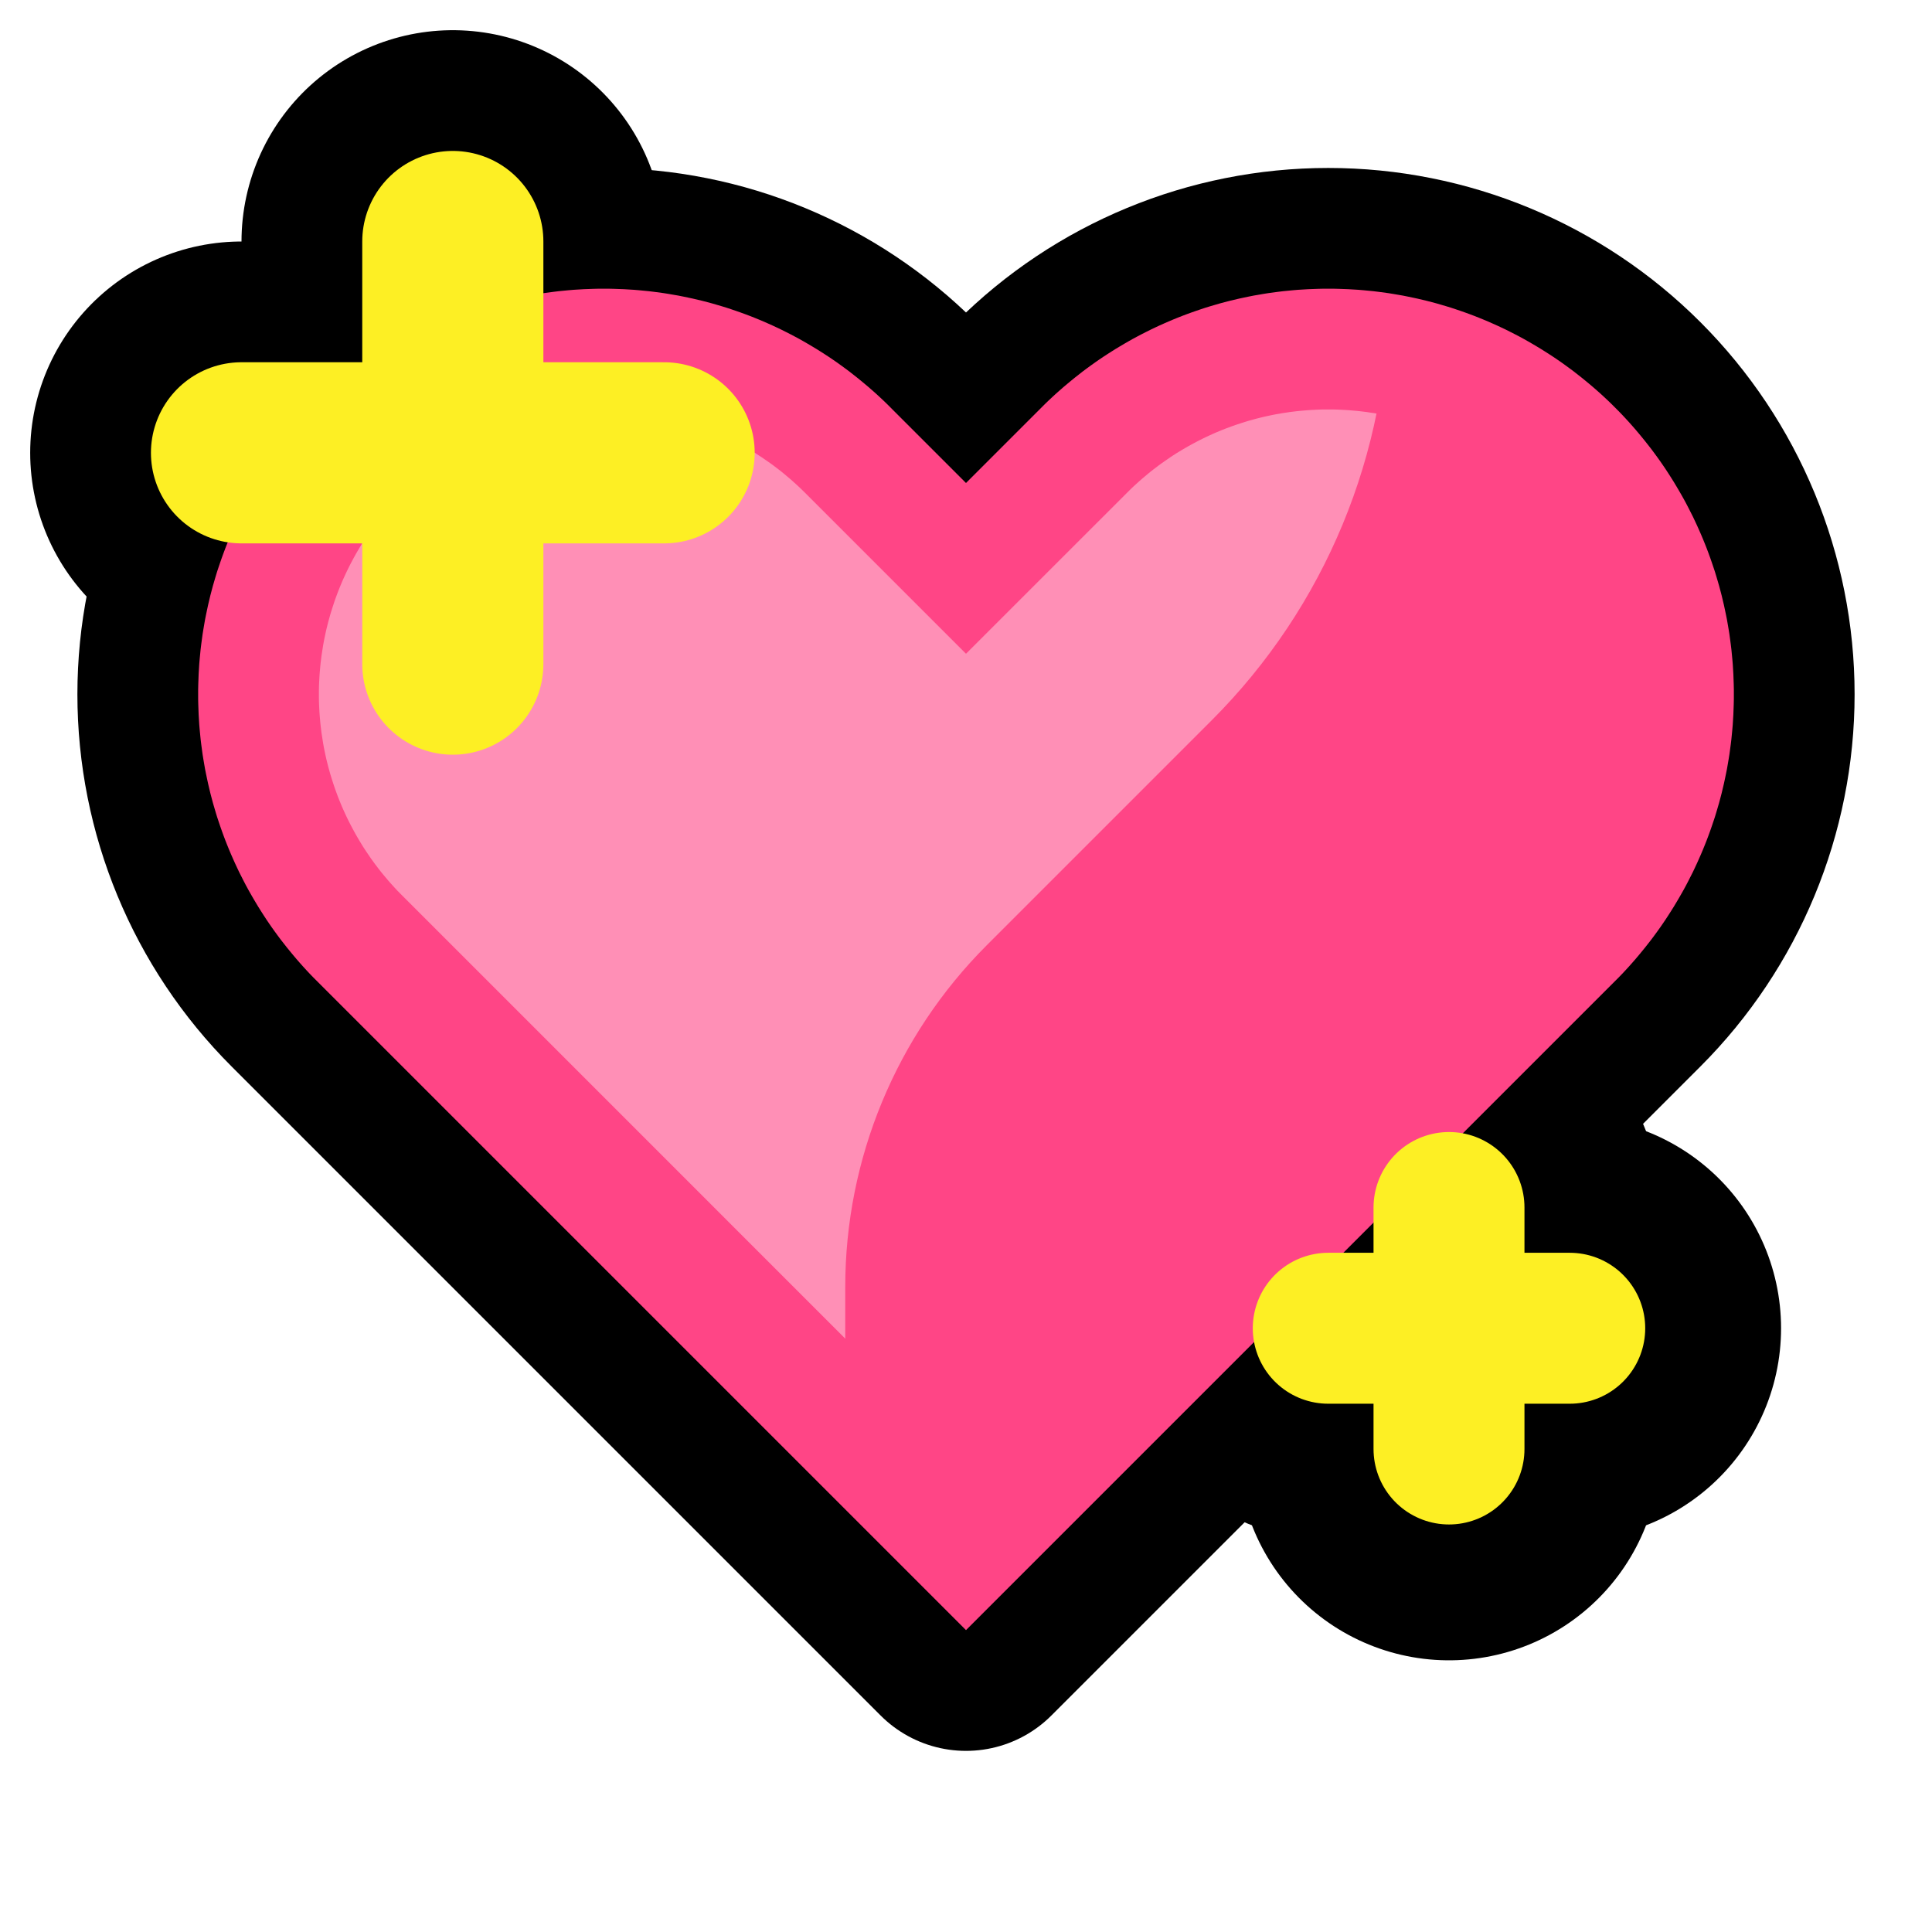
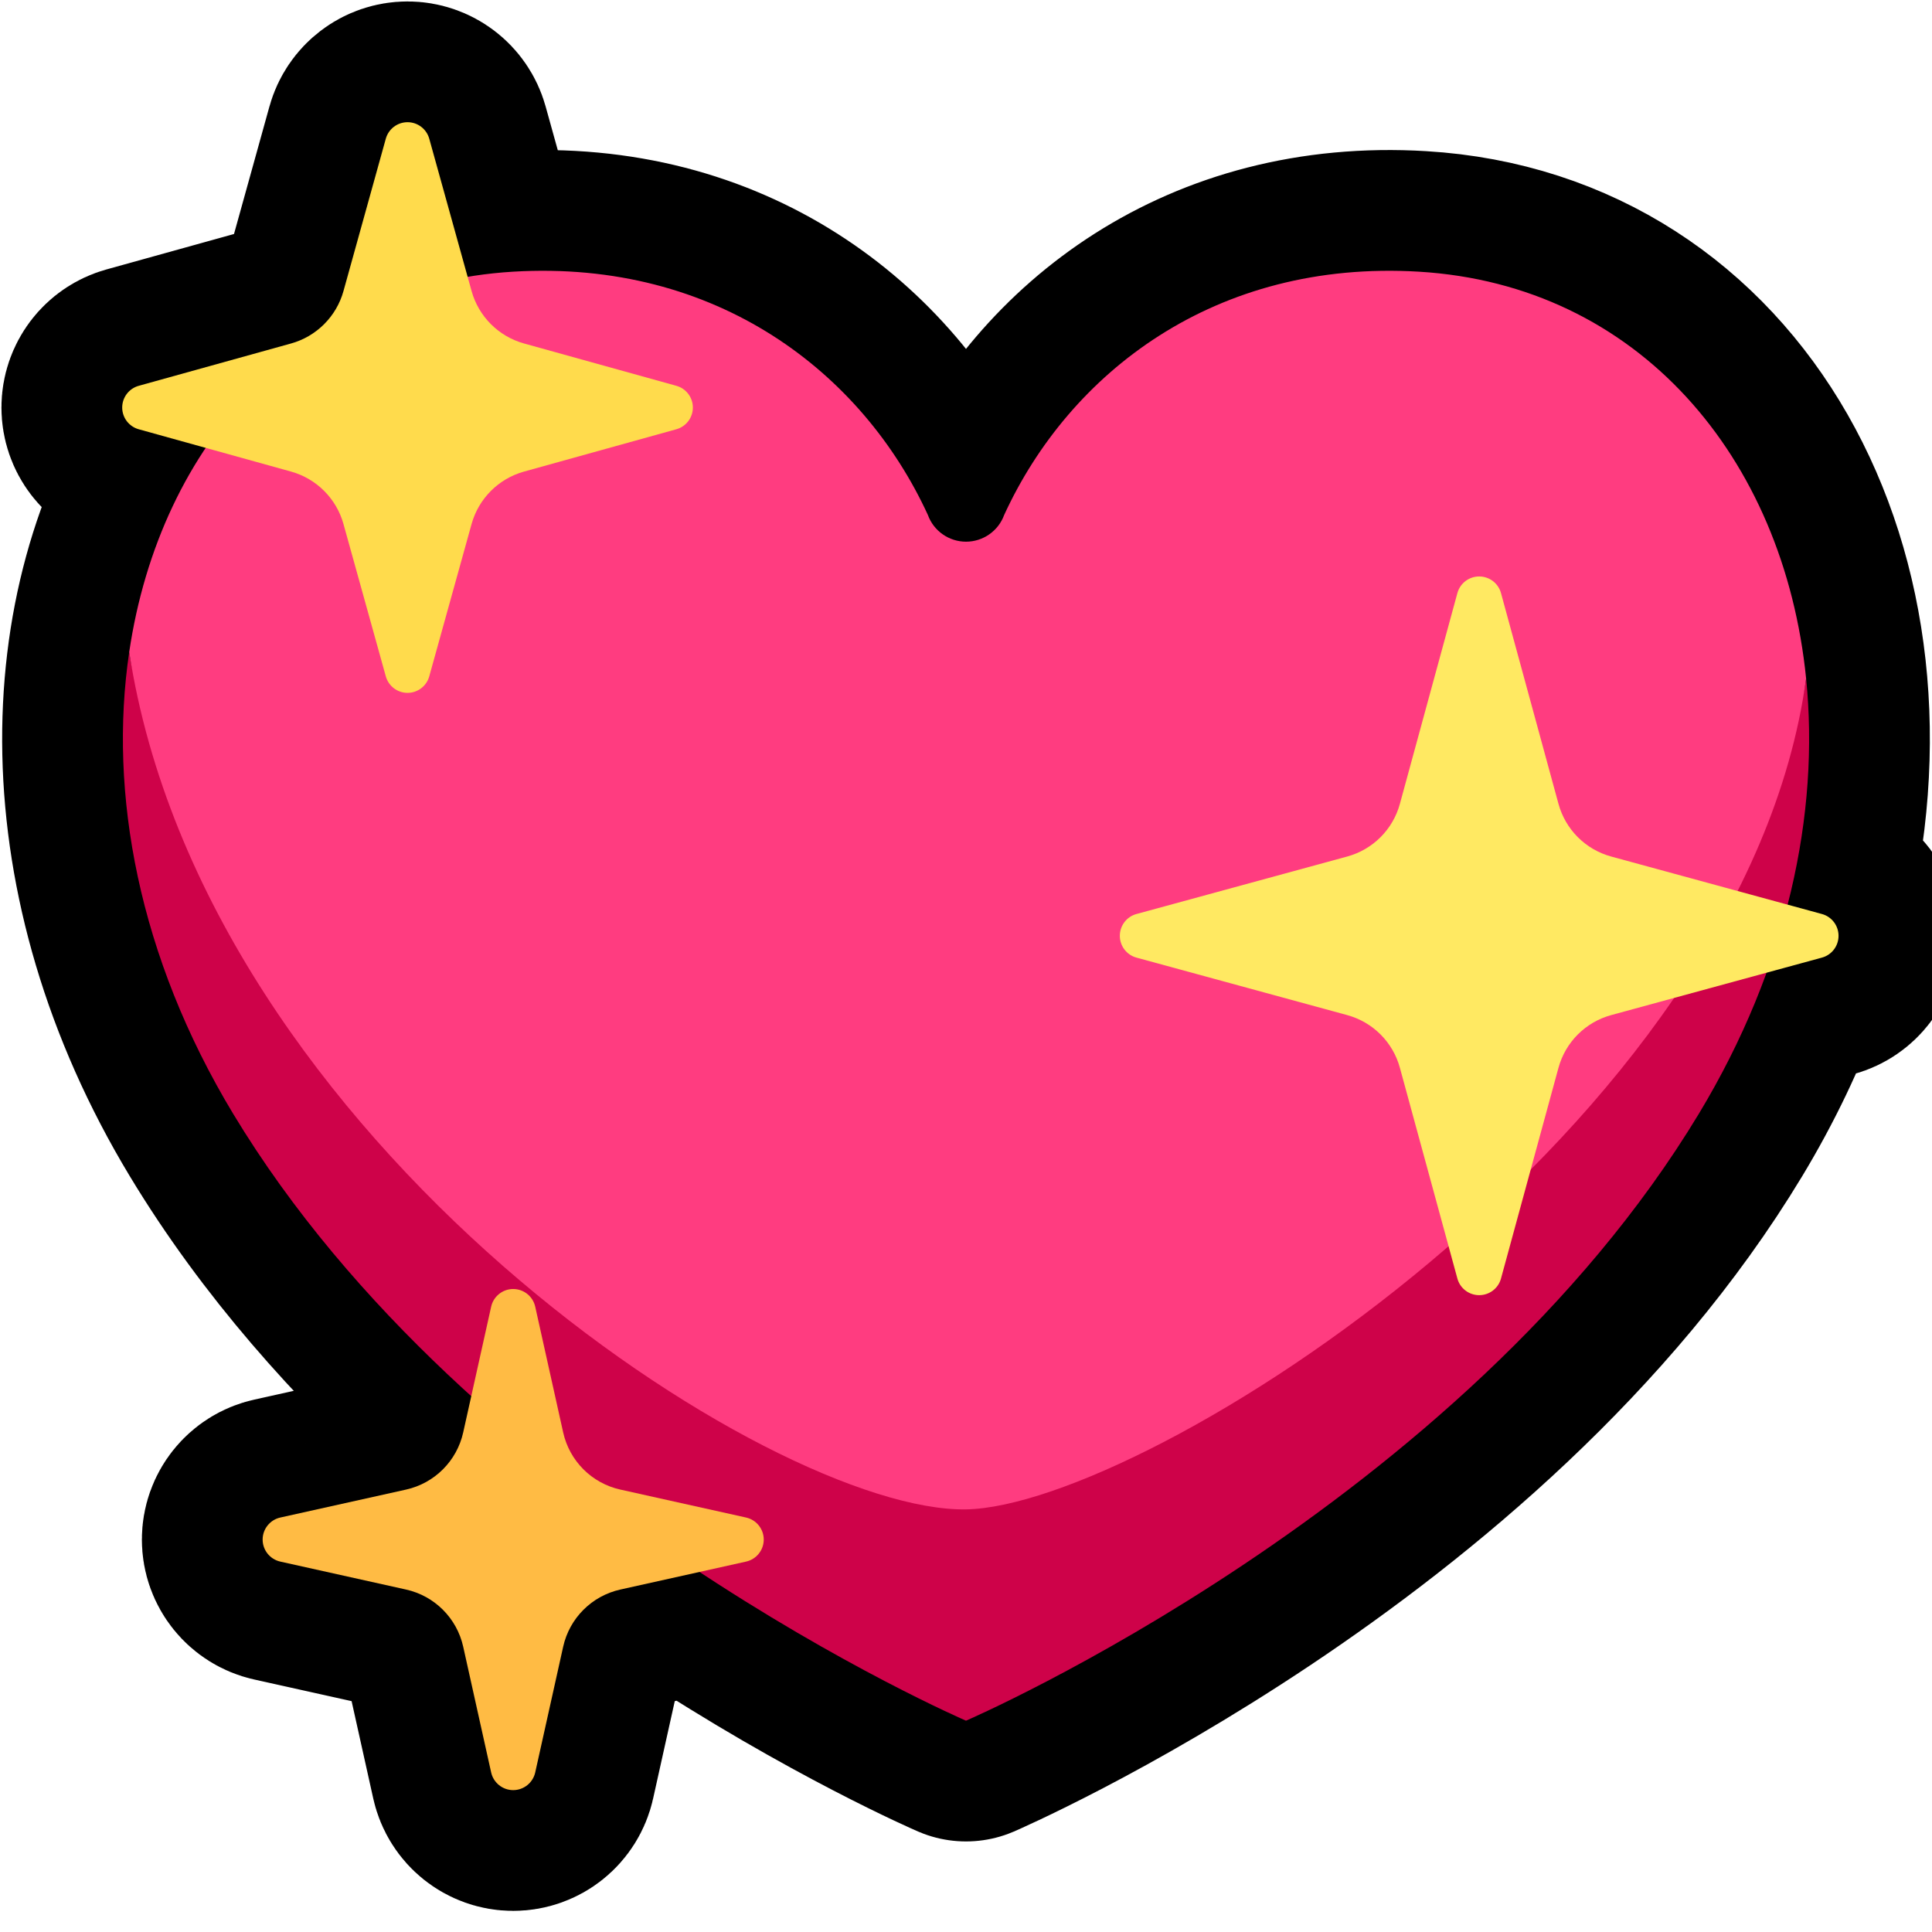
<svg xmlns="http://www.w3.org/2000/svg" width="100%" height="100%" viewBox="0 0 32 32" version="1.1" xml:space="preserve" style="fill-rule:evenodd;clip-rule:evenodd;stroke-linecap:round;stroke-linejoin:round;stroke-miterlimit:1.5;">
  <rect id="sparkling_heart" x="0" y="0" width="32" height="32" style="fill:none;" />
-   <g id="outline">
-     <path d="M16,27c0,0 -6.194,-6.194 -10.751,-10.751c-1.26,-1.26 -1.967,-2.968 -1.967,-4.749c0,-1.781 0.707,-3.489 1.967,-4.749c0.001,-0.001 0.001,-0.001 0.002,-0.002c1.26,-1.26 2.968,-1.967 4.749,-1.967c1.781,0 3.489,0.707 4.749,1.967c0.732,0.732 1.251,1.251 1.251,1.251c0,0 0.519,-0.519 1.251,-1.251c1.26,-1.26 2.968,-1.967 4.749,-1.967c1.781,0 3.489,0.707 4.749,1.967c0.001,0.001 0.001,0.001 0.002,0.002c1.26,1.26 1.967,2.968 1.967,4.749c0,1.781 -0.707,3.489 -1.967,4.749c-4.557,4.557 -10.751,10.751 -10.751,10.751Z" style="fill:none;stroke:#000;stroke-width:4px;" />
-     <g>
-       <path d="M7.5,4l0,7" style="fill:none;stroke:#000;stroke-width:7px;" />
-       <path d="M11,7.5l-7,0" style="fill:none;stroke:#000;stroke-width:7px;" />
-     </g>
-     <g>
-       <path d="M24,20l0,4" style="fill:none;stroke:#000;stroke-width:7px;" />
-       <path d="M26,22l-4,0" style="fill:none;stroke:#000;stroke-width:7px;" />
-     </g>
-   </g>
-   <g id="emoji">
-     <path d="M16,25.749c0,0 -5.497,-5.496 -9.541,-9.54c-1.117,-1.118 -1.745,-2.634 -1.745,-4.215c0,-1.58 0.628,-3.096 1.745,-4.214c0.001,-0.001 0.002,-0.001 0.002,-0.002c1.118,-1.117 2.634,-1.745 4.215,-1.745c1.58,0 3.096,0.628 4.214,1.745c0.65,0.65 1.11,1.11 1.11,1.11c0,0 0.46,-0.46 1.11,-1.11c1.118,-1.117 2.634,-1.745 4.214,-1.745c1.581,0 3.097,0.628 4.215,1.745c0,0.001 0.001,0.001 0.002,0.002c1.117,1.118 1.745,2.634 1.745,4.214c0,1.581 -0.628,3.097 -1.745,4.215c-4.044,4.044 -9.541,9.54 -9.541,9.54Z" style="fill:#ff4586;" />
-     <clipPath id="_clip1">
-       <path d="M16,25.749c0,0 -5.497,-5.496 -9.541,-9.54c-1.117,-1.118 -1.745,-2.634 -1.745,-4.215c0,-1.58 0.628,-3.096 1.745,-4.214c0.001,-0.001 0.002,-0.001 0.002,-0.002c1.118,-1.117 2.634,-1.745 4.215,-1.745c1.58,0 3.096,0.628 4.214,1.745c0.65,0.65 1.11,1.11 1.11,1.11c0,0 0.46,-0.46 1.11,-1.11c1.118,-1.117 2.634,-1.745 4.214,-1.745c1.581,0 3.097,0.628 4.215,1.745c0,0.001 0.001,0.001 0.002,0.002c1.117,1.118 1.745,2.634 1.745,4.214c0,1.581 -0.628,3.097 -1.745,4.215c-4.044,4.044 -9.541,9.54 -9.541,9.54Z" />
-     </clipPath>
-     <g clip-path="url(#_clip1)">
-       <path d="M23,1c0,0 0,1.906 0,3.858c0,2.652 -1.054,5.196 -2.929,7.071c-1.208,1.208 -2.589,2.589 -3.728,3.728c-1.5,1.5 -2.343,3.535 -2.343,5.657c0,2.566 0,5.686 0,5.686l-12,0l0,-26l21,0Z" style="fill:#ff8fb6;" />
-     </g>
-     <path d="M10.083,4.782l0.084,0.002l0.083,0.003l0.083,0.003l0.083,0.005l0.083,0.005l0.082,0.007l0.083,0.008l0.082,0.008l0.082,0.01l0.082,0.011l0.082,0.011l0.081,0.013l0.081,0.014l0.082,0.014l0.08,0.016l0.081,0.017l0.08,0.017l0.08,0.019l0.08,0.019l0.08,0.021l0.079,0.021l0.079,0.023l0.078,0.023l0.079,0.024l0.078,0.026l0.077,0.026l0.077,0.027l0.077,0.028l0.077,0.029l0.076,0.03l0.076,0.031l0.076,0.032l0.075,0.033l0.074,0.033l0.075,0.035l0.073,0.035l0.074,0.037l0.073,0.037l0.072,0.038l0.073,0.039l0.071,0.04l0.071,0.041l0.071,0.042l0.07,0.042l0.07,0.044l0.069,0.044l0.069,0.045l0.068,0.046l0.068,0.047l0.067,0.048l0.067,0.049l0.066,0.049l0.065,0.051l0.065,0.051l0.064,0.052l0.064,0.053l0.063,0.053l0.063,0.055l0.062,0.055l0.061,0.056l0.061,0.057l0.06,0.058l0.059,0.059l1.251,1.251l1.251,-1.251l0.059,-0.059l0.06,-0.058l0.061,-0.057l0.061,-0.056l0.062,-0.055l0.063,-0.055l0.063,-0.053l0.064,-0.053l0.064,-0.052l0.065,-0.051l0.065,-0.051l0.066,-0.049l0.067,-0.049l0.067,-0.048l0.068,-0.047l0.068,-0.046l0.069,-0.045l0.069,-0.044l0.07,-0.044l0.07,-0.042l0.071,-0.042l0.071,-0.041l0.071,-0.04l0.073,-0.039l0.072,-0.038l0.073,-0.037l0.074,-0.037l0.073,-0.035l0.075,-0.035l0.074,-0.033l0.075,-0.033l0.076,-0.032l0.076,-0.031l0.076,-0.03l0.077,-0.029l0.077,-0.028l0.077,-0.027l0.077,-0.026l0.078,-0.026l0.079,-0.024l0.078,-0.023l0.079,-0.023l0.079,-0.021l0.08,-0.021l0.08,-0.019l0.08,-0.019l0.08,-0.017l0.081,-0.017l0.08,-0.016l0.082,-0.014l0.081,-0.014l0.081,-0.013l0.082,-0.011l0.082,-0.011l0.082,-0.01l0.082,-0.008l0.083,-0.008l0.082,-0.007l0.083,-0.005l0.083,-0.005l0.083,-0.003l0.083,-0.003l0.084,-0.002l0.083,0l0.083,0l0.084,0.002l0.083,0.003l0.083,0.003l0.083,0.005l0.083,0.005l0.082,0.007l0.083,0.008l0.082,0.008l0.082,0.01l0.082,0.011l0.082,0.011l0.081,0.013l0.082,0.014l0.081,0.014l0.08,0.016l0.081,0.017l0.08,0.017l0.08,0.019l0.08,0.019l0.08,0.021l0.079,0.021l0.079,0.023l0.078,0.023l0.079,0.024l0.078,0.026l0.077,0.026l0.077,0.027l0.077,0.028l0.077,0.029l0.076,0.03l0.076,0.031l0.076,0.032l0.075,0.033l0.074,0.033l0.075,0.035l0.074,0.035l0.073,0.037l0.073,0.037l0.073,0.038l0.072,0.039l0.071,0.04l0.071,0.041l0.071,0.042l0.07,0.042l0.07,0.044l0.069,0.044l0.069,0.045l0.068,0.046l0.068,0.047l0.067,0.048l0.067,0.049l0.066,0.049l0.065,0.051l0.065,0.051l0.064,0.052l0.064,0.053l0.063,0.053l0.063,0.055l0.062,0.055l0.061,0.056l0.061,0.057l0.06,0.058l0.061,0.061l0.059,0.059l0.058,0.06l0.057,0.061l0.056,0.061l0.055,0.062l0.055,0.063l0.053,0.063l0.053,0.064l0.052,0.064l0.051,0.065l0.051,0.065l0.049,0.066l0.049,0.067l0.048,0.067l0.047,0.068l0.046,0.068l0.045,0.069l0.044,0.069l0.044,0.07l0.042,0.07l0.042,0.071l0.041,0.071l0.04,0.071l0.039,0.072l0.038,0.073l0.037,0.073l0.037,0.073l0.035,0.074l0.035,0.075l0.033,0.074l0.033,0.075l0.032,0.076l0.031,0.076l0.03,0.076l0.029,0.077l0.028,0.077l0.027,0.077l0.026,0.077l0.026,0.078l0.024,0.079l0.023,0.078l0.023,0.079l0.021,0.079l0.021,0.08l0.019,0.08l0.019,0.08l0.017,0.08l0.017,0.081l0.016,0.08l0.014,0.081l0.014,0.082l0.013,0.081l0.011,0.082l0.011,0.082l0.01,0.082l0.008,0.082l0.008,0.083l0.007,0.082l0.005,0.083l0.005,0.083l0.003,0.083l0.003,0.083l0.002,0.084l0,0.083l0,0.083l-0.002,0.084l-0.003,0.083l-0.003,0.083l-0.005,0.083l-0.005,0.083l-0.007,0.082l-0.008,0.083l-0.008,0.082l-0.01,0.082l-0.011,0.082l-0.011,0.082l-0.013,0.081l-0.014,0.082l-0.014,0.081l-0.016,0.08l-0.017,0.081l-0.017,0.08l-0.019,0.08l-0.019,0.08l-0.021,0.08l-0.021,0.079l-0.023,0.079l-0.023,0.078l-0.024,0.079l-0.026,0.078l-0.026,0.077l-0.027,0.077l-0.028,0.077l-0.029,0.077l-0.03,0.076l-0.031,0.076l-0.032,0.076l-0.033,0.075l-0.033,0.074l-0.035,0.075l-0.035,0.074l-0.037,0.073l-0.037,0.073l-0.038,0.073l-0.039,0.072l-0.04,0.071l-0.041,0.071l-0.042,0.071l-0.042,0.07l-0.044,0.07l-0.044,0.069l-0.045,0.069l-0.046,0.068l-0.047,0.068l-0.048,0.067l-0.049,0.067l-0.049,0.066l-0.051,0.065l-0.051,0.065l-0.052,0.064l-0.053,0.064l-0.053,0.063l-0.055,0.063l-0.055,0.062l-0.056,0.061l-0.057,0.061l-0.058,0.06l-0.059,0.059l-10.751,10.751l-10.751,-10.751l-0.059,-0.059l-0.058,-0.06l-0.057,-0.061l-0.056,-0.061l-0.055,-0.062l-0.055,-0.063l-0.053,-0.063l-0.053,-0.064l-0.052,-0.064l-0.051,-0.065l-0.051,-0.065l-0.049,-0.066l-0.049,-0.067l-0.048,-0.067l-0.047,-0.068l-0.046,-0.068l-0.045,-0.069l-0.044,-0.069l-0.044,-0.07l-0.042,-0.07l-0.042,-0.071l-0.041,-0.071l-0.04,-0.071l-0.039,-0.072l-0.038,-0.073l-0.037,-0.073l-0.037,-0.073l-0.035,-0.074l-0.035,-0.075l-0.033,-0.074l-0.033,-0.075l-0.032,-0.076l-0.031,-0.076l-0.03,-0.076l-0.029,-0.077l-0.028,-0.077l-0.027,-0.077l-0.026,-0.077l-0.026,-0.078l-0.024,-0.079l-0.023,-0.078l-0.023,-0.079l-0.021,-0.079l-0.021,-0.08l-0.019,-0.08l-0.019,-0.08l-0.017,-0.08l-0.017,-0.081l-0.016,-0.08l-0.014,-0.081l-0.014,-0.082l-0.013,-0.081l-0.011,-0.082l-0.011,-0.082l-0.01,-0.082l-0.008,-0.082l-0.008,-0.083l-0.007,-0.082l-0.005,-0.083l-0.005,-0.083l-0.003,-0.083l-0.003,-0.083l-0.002,-0.084l0,-0.083l0,-0.083l0.002,-0.084l0.003,-0.083l0.003,-0.083l0.005,-0.083l0.005,-0.083l0.007,-0.082l0.008,-0.083l0.008,-0.082l0.01,-0.082l0.011,-0.082l0.011,-0.082l0.013,-0.081l0.014,-0.082l0.014,-0.081l0.016,-0.08l0.017,-0.081l0.017,-0.08l0.019,-0.08l0.019,-0.08l0.021,-0.08l0.021,-0.079l0.023,-0.079l0.023,-0.078l0.024,-0.079l0.026,-0.078l0.026,-0.077l0.027,-0.077l0.028,-0.077l0.029,-0.077l0.03,-0.076l0.031,-0.076l0.032,-0.076l0.033,-0.075l0.033,-0.074l0.035,-0.075l0.035,-0.074l0.037,-0.073l0.037,-0.073l0.038,-0.073l0.039,-0.072l0.04,-0.071l0.041,-0.071l0.042,-0.071l0.042,-0.07l0.044,-0.07l0.044,-0.069l0.045,-0.069l0.046,-0.068l0.047,-0.068l0.048,-0.067l0.049,-0.067l0.049,-0.066l0.051,-0.065l0.051,-0.065l0.052,-0.064l0.053,-0.064l0.053,-0.063l0.055,-0.063l0.055,-0.062l0.056,-0.061l0.057,-0.061l0.058,-0.06l0.059,-0.059l0.002,-0.002l0.059,-0.059l0.06,-0.058l0.061,-0.057l0.061,-0.056l0.062,-0.055l0.063,-0.055l0.063,-0.053l0.064,-0.053l0.064,-0.052l0.065,-0.051l0.065,-0.051l0.066,-0.049l0.067,-0.049l0.067,-0.048l0.068,-0.047l0.068,-0.046l0.069,-0.045l0.069,-0.044l0.07,-0.044l0.07,-0.042l0.071,-0.042l0.071,-0.041l0.071,-0.04l0.072,-0.039l0.073,-0.038l0.073,-0.037l0.073,-0.037l0.074,-0.035l0.075,-0.035l0.074,-0.033l0.075,-0.033l0.076,-0.032l0.076,-0.031l0.076,-0.03l0.077,-0.029l0.077,-0.028l0.077,-0.027l0.077,-0.026l0.078,-0.026l0.079,-0.024l0.078,-0.023l0.079,-0.023l0.079,-0.021l0.08,-0.021l0.08,-0.019l0.08,-0.019l0.08,-0.017l0.081,-0.017l0.08,-0.016l0.081,-0.014l0.082,-0.014l0.081,-0.013l0.082,-0.011l0.082,-0.011l0.082,-0.01l0.082,-0.008l0.083,-0.008l0.082,-0.007l0.083,-0.005l0.083,-0.005l0.083,-0.003l0.083,-0.003l0.084,-0.002l0.083,0l0.083,0Zm11.858,2l-0.058,0.001l-0.059,0.002l-0.058,0.003l-0.058,0.003l-0.058,0.004l-0.058,0.005l-0.058,0.005l-0.058,0.006l-0.057,0.007l-0.058,0.007l-0.057,0.009l-0.058,0.008l-0.057,0.01l-0.057,0.01l-0.056,0.011l-0.057,0.012l-0.056,0.012l-0.056,0.013l-0.056,0.014l-0.056,0.014l-0.056,0.016l-0.055,0.015l-0.056,0.017l-0.054,0.017l-0.055,0.018l-0.055,0.018l-0.054,0.019l-0.054,0.02l-0.054,0.02l-0.053,0.021l-0.054,0.022l-0.053,0.022l-0.052,0.023l-0.053,0.024l-0.052,0.024l-0.052,0.025l-0.052,0.026l-0.051,0.026l-0.051,0.027l-0.05,0.027l-0.051,0.028l-0.05,0.029l-0.049,0.029l-0.05,0.03l-0.049,0.03l-0.048,0.031l-0.048,0.032l-0.048,0.033l-0.048,0.033l-0.047,0.033l-0.047,0.034l-0.046,0.035l-0.046,0.035l-0.046,0.036l-0.045,0.037l-0.044,0.037l-0.045,0.038l-0.044,0.038l-0.043,0.039l-0.043,0.039l-0.043,0.04l-0.042,0.041l-0.046,0.046l-2.661,2.66l-2.661,-2.661l-0.046,-0.045l-0.042,-0.041l-0.043,-0.04l-0.043,-0.039l-0.043,-0.039l-0.044,-0.038l-0.045,-0.038l-0.044,-0.037l-0.045,-0.037l-0.046,-0.036l-0.046,-0.035l-0.046,-0.035l-0.047,-0.034l-0.047,-0.033l-0.048,-0.033l-0.048,-0.033l-0.048,-0.031l-0.048,-0.032l-0.049,-0.03l-0.05,-0.03l-0.049,-0.029l-0.05,-0.029l-0.051,-0.028l-0.05,-0.028l-0.051,-0.026l-0.051,-0.026l-0.052,-0.026l-0.052,-0.025l-0.052,-0.024l-0.053,-0.024l-0.052,-0.023l-0.053,-0.022l-0.054,-0.022l-0.053,-0.021l-0.054,-0.02l-0.054,-0.02l-0.054,-0.019l-0.055,-0.018l-0.055,-0.018l-0.054,-0.017l-0.056,-0.017l-0.055,-0.015l-0.056,-0.016l-0.056,-0.014l-0.055,-0.014l-0.057,-0.013l-0.056,-0.012l-0.057,-0.012l-0.056,-0.011l-0.057,-0.01l-0.057,-0.01l-0.058,-0.008l-0.057,-0.009l-0.058,-0.007l-0.057,-0.007l-0.058,-0.006l-0.058,-0.005l-0.058,-0.005l-0.058,-0.004l-0.058,-0.003l-0.058,-0.003l-0.059,-0.002l-0.058,-0.001l-0.059,0l-0.059,0l-0.058,0.001l-0.059,0.002l-0.058,0.003l-0.058,0.003l-0.058,0.004l-0.058,0.005l-0.058,0.005l-0.058,0.006l-0.058,0.007l-0.057,0.007l-0.057,0.009l-0.058,0.008l-0.057,0.01l-0.057,0.01l-0.056,0.011l-0.057,0.012l-0.056,0.012l-0.056,0.013l-0.057,0.014l-0.055,0.015l-0.056,0.015l-0.055,0.015l-0.055,0.017l-0.055,0.017l-0.055,0.018l-0.055,0.018l-0.054,0.019l-0.054,0.02l-0.054,0.02l-0.053,0.021l-0.054,0.022l-0.053,0.022l-0.052,0.023l-0.053,0.024l-0.052,0.024l-0.052,0.025l-0.052,0.026l-0.051,0.026l-0.051,0.026l-0.05,0.028l-0.051,0.028l-0.05,0.029l-0.049,0.029l-0.05,0.03l-0.049,0.03l-0.048,0.032l-0.048,0.031l-0.048,0.033l-0.048,0.032l-0.047,0.034l-0.047,0.034l-0.046,0.035l-0.046,0.035l-0.046,0.036l-0.045,0.037l-0.045,0.037l-0.044,0.038l-0.044,0.038l-0.043,0.039l-0.043,0.039l-0.043,0.04l-0.042,0.041l-0.043,0.042l-0.042,0.043l-0.041,0.042l-0.04,0.043l-0.039,0.043l-0.039,0.043l-0.038,0.044l-0.038,0.045l-0.037,0.044l-0.037,0.045l-0.036,0.046l-0.035,0.046l-0.035,0.046l-0.034,0.047l-0.034,0.047l-0.032,0.048l-0.033,0.048l-0.032,0.048l-0.031,0.048l-0.03,0.049l-0.03,0.05l-0.029,0.049l-0.029,0.05l-0.028,0.051l-0.027,0.05l-0.027,0.051l-0.026,0.051l-0.026,0.052l-0.025,0.052l-0.024,0.052l-0.024,0.053l-0.023,0.052l-0.022,0.053l-0.022,0.054l-0.021,0.053l-0.02,0.054l-0.02,0.054l-0.019,0.054l-0.018,0.055l-0.018,0.055l-0.017,0.054l-0.017,0.056l-0.015,0.055l-0.016,0.056l-0.014,0.056l-0.014,0.056l-0.013,0.056l-0.012,0.056l-0.012,0.057l-0.011,0.057l-0.01,0.056l-0.009,0.057l-0.009,0.058l-0.009,0.057l-0.007,0.058l-0.007,0.057l-0.006,0.058l-0.005,0.058l-0.005,0.058l-0.004,0.058l-0.003,0.058l-0.003,0.058l-0.002,0.059l-0.001,0.058l0,0.059l0,0.059l0.001,0.058l0.002,0.059l0.003,0.058l0.003,0.058l0.004,0.058l0.005,0.058l0.005,0.058l0.006,0.058l0.007,0.057l0.007,0.058l0.009,0.057l0.009,0.058l0.009,0.057l0.01,0.056l0.011,0.057l0.012,0.057l0.012,0.056l0.013,0.056l0.014,0.056l0.014,0.056l0.016,0.056l0.015,0.055l0.017,0.056l0.017,0.054l0.018,0.055l0.018,0.055l0.019,0.054l0.02,0.054l0.02,0.054l0.021,0.053l0.022,0.054l0.022,0.053l0.023,0.052l0.024,0.053l0.024,0.052l0.025,0.052l0.026,0.052l0.026,0.051l0.027,0.051l0.027,0.05l0.028,0.051l0.029,0.05l0.029,0.049l0.03,0.05l0.03,0.049l0.031,0.048l0.032,0.048l0.033,0.048l0.032,0.048l0.034,0.047l0.034,0.047l0.035,0.046l0.035,0.046l0.036,0.046l0.037,0.045l0.037,0.044l0.038,0.045l0.038,0.044l0.039,0.043l0.039,0.043l0.04,0.043l0.041,0.042l0.046,0.046l9.332,9.333l9.332,-9.333l0.046,-0.046l0.041,-0.042l0.04,-0.043l0.039,-0.043l0.039,-0.043l0.038,-0.044l0.038,-0.044l0.037,-0.045l0.037,-0.045l0.036,-0.046l0.035,-0.046l0.035,-0.046l0.034,-0.047l0.033,-0.047l0.033,-0.048l0.033,-0.048l0.032,-0.048l0.031,-0.049l0.03,-0.048l0.03,-0.05l0.029,-0.049l0.029,-0.05l0.028,-0.051l0.028,-0.05l0.026,-0.051l0.026,-0.051l0.026,-0.052l0.025,-0.052l0.024,-0.052l0.024,-0.053l0.023,-0.052l0.022,-0.053l0.022,-0.053l0.021,-0.054l0.02,-0.054l0.02,-0.054l0.019,-0.054l0.018,-0.055l0.018,-0.054l0.017,-0.056l0.017,-0.055l0.015,-0.055l0.015,-0.056l0.015,-0.055l0.014,-0.057l0.013,-0.056l0.012,-0.056l0.012,-0.057l0.011,-0.056l0.01,-0.057l0.01,-0.057l0.008,-0.058l0.009,-0.057l0.007,-0.057l0.007,-0.058l0.006,-0.058l0.005,-0.058l0.005,-0.058l0.004,-0.058l0.003,-0.058l0.003,-0.059l0.002,-0.058l0.001,-0.058l0,-0.059l0,-0.059l-0.001,-0.058l-0.002,-0.058l-0.003,-0.059l-0.003,-0.058l-0.004,-0.058l-0.005,-0.058l-0.005,-0.058l-0.006,-0.058l-0.007,-0.058l-0.007,-0.057l-0.009,-0.057l-0.008,-0.058l-0.01,-0.057l-0.01,-0.057l-0.011,-0.056l-0.012,-0.057l-0.012,-0.056l-0.013,-0.056l-0.014,-0.057l-0.015,-0.055l-0.015,-0.056l-0.015,-0.055l-0.017,-0.055l-0.017,-0.056l-0.018,-0.054l-0.018,-0.055l-0.019,-0.054l-0.02,-0.054l-0.02,-0.054l-0.021,-0.054l-0.022,-0.053l-0.022,-0.053l-0.023,-0.052l-0.024,-0.053l-0.024,-0.052l-0.025,-0.052l-0.026,-0.052l-0.026,-0.051l-0.026,-0.051l-0.028,-0.05l-0.028,-0.051l-0.029,-0.05l-0.029,-0.049l-0.03,-0.05l-0.03,-0.048l-0.031,-0.049l-0.032,-0.048l-0.033,-0.048l-0.033,-0.048l-0.033,-0.047l-0.034,-0.047l-0.035,-0.046l-0.035,-0.046l-0.036,-0.046l-0.037,-0.045l-0.037,-0.045l-0.038,-0.044l-0.038,-0.044l-0.039,-0.043l-0.039,-0.043l-0.04,-0.043l-0.041,-0.042l-0.042,-0.043l-0.043,-0.042l-0.042,-0.041l-0.043,-0.04l-0.043,-0.039l-0.043,-0.039l-0.044,-0.038l-0.045,-0.038l-0.044,-0.037l-0.045,-0.037l-0.046,-0.036l-0.046,-0.035l-0.046,-0.035l-0.047,-0.034l-0.047,-0.034l-0.048,-0.032l-0.047,-0.033l-0.049,-0.032l-0.048,-0.031l-0.049,-0.03l-0.05,-0.03l-0.049,-0.029l-0.05,-0.029l-0.051,-0.028l-0.05,-0.027l-0.051,-0.027l-0.051,-0.026l-0.052,-0.026l-0.052,-0.025l-0.052,-0.024l-0.053,-0.024l-0.052,-0.023l-0.053,-0.022l-0.054,-0.022l-0.053,-0.021l-0.054,-0.02l-0.054,-0.02l-0.054,-0.019l-0.055,-0.018l-0.055,-0.018l-0.055,-0.017l-0.055,-0.017l-0.055,-0.015l-0.056,-0.015l-0.056,-0.015l-0.056,-0.014l-0.056,-0.013l-0.056,-0.012l-0.057,-0.012l-0.056,-0.011l-0.057,-0.01l-0.057,-0.01l-0.058,-0.008l-0.057,-0.009l-0.057,-0.007l-0.058,-0.007l-0.058,-0.006l-0.058,-0.005l-0.058,-0.005l-0.058,-0.004l-0.058,-0.003l-0.058,-0.003l-0.059,-0.002l-0.058,-0.001l-0.059,0l-0.059,0Z" style="fill:#ff4586;" />
-     <g>
-       <path d="M7.5,4l0,7" style="fill:none;stroke:#fdef24;stroke-width:3px;" />
-       <path d="M11,7.5l-7,0" style="fill:none;stroke:#fdef24;stroke-width:3px;" />
-     </g>
-     <g>
-       <path d="M24,20l0,4" style="fill:none;stroke:#fdef24;stroke-width:2.5px;" />
-       <path d="M26,22l-4,0" style="fill:none;stroke:#fdef24;stroke-width:2.5px;" />
-     </g>
+   <clipPath id="_clip1">
+     <rect x="0" y="0" width="32" height="32" />
+   </clipPath>
+   <g clip-path="url(#_clip1)">
+     <path d="M7.746,4.585C7.99,4.544 8.241,4.515 8.497,4.5C11.876,4.297 14.289,6.178 15.369,8.53C15.465,8.795 15.718,8.972 16,8.972C16.283,8.972 16.535,8.795 16.632,8.53C17.711,6.178 20.124,4.297 23.503,4.5C28.294,4.788 30.975,9.669 29.609,14.984L30.177,15.139C30.339,15.183 30.452,15.331 30.452,15.5C30.452,15.669 30.339,15.817 30.177,15.861L29.26,16.111C28.977,16.891 28.605,17.673 28.139,18.446C24.209,24.96 16,28.5 16,28.5C16,28.5 14.045,27.657 11.586,26.036L10.274,26.328C9.802,26.433 9.433,26.802 9.328,27.274L8.865,29.357C8.827,29.528 8.675,29.65 8.5,29.65C8.325,29.65 8.173,29.528 8.135,29.357L7.672,27.274C7.567,26.802 7.198,26.433 6.726,26.328L4.643,25.865C4.472,25.827 4.35,25.675 4.35,25.5C4.35,25.325 4.472,25.173 4.643,25.135L6.726,24.672C7.198,24.567 7.567,24.198 7.672,23.726L7.805,23.125C6.34,21.797 4.94,20.234 3.861,18.446C1.443,14.438 1.569,10.165 3.407,7.419L2.298,7.11C2.136,7.065 2.024,6.918 2.024,6.75C2.024,6.582 2.136,6.435 2.298,6.39L4.821,5.689C5.242,5.572 5.572,5.242 5.689,4.821L6.39,2.298C6.435,2.136 6.582,2.024 6.75,2.024C6.918,2.024 7.065,2.136 7.11,2.298L7.746,4.585Z" style="fill:none;stroke:black;stroke-width:4px;" />
+     <path d="M2.14,10.801C3.395,18.924 28.892,18.703 29.915,11.238C30.14,13.469 29.611,16.006 28.139,18.446C24.209,24.96 16,28.5 16,28.5C16,28.5 7.791,24.96 3.861,18.446C2.293,15.846 1.794,13.135 2.14,10.801Z" style="fill:rgb(206,2,73);" />
+     <path d="M29.915,11.238C28.892,18.703 18.976,24.951 16,25C12.768,25.053 3.395,18.924 2.14,10.801C2.651,7.341 5.018,4.709 8.497,4.5C11.876,4.297 14.289,6.178 15.369,8.53C15.465,8.795 15.718,8.972 16,8.972C16.283,8.972 16.535,8.795 16.632,8.53C17.711,6.178 20.124,4.297 23.503,4.5C27.127,4.718 29.544,7.564 29.915,11.238Z" style="fill:rgb(255,60,128);" />
+     <path d="M8.865,21.643C8.827,21.472 8.675,21.35 8.5,21.35C8.325,21.35 8.173,21.472 8.135,21.643C7.977,22.355 7.799,23.154 7.672,23.726C7.567,24.198 7.198,24.567 6.726,24.672C6.154,24.799 5.355,24.977 4.643,25.135C4.472,25.173 4.35,25.325 4.35,25.5C4.35,25.675 4.472,25.827 4.643,25.865C5.355,26.023 6.154,26.201 6.726,26.328C7.198,26.433 7.567,26.802 7.672,27.274C7.799,27.846 7.977,28.645 8.135,29.357C8.173,29.528 8.325,29.65 8.5,29.65C8.675,29.65 8.827,29.528 8.865,29.357C9.023,28.645 9.201,27.846 9.328,27.274C9.433,26.802 9.802,26.433 10.274,26.328C10.846,26.201 11.645,26.023 12.357,25.865C12.528,25.827 12.65,25.675 12.65,25.5C12.65,25.325 12.528,25.173 12.357,25.135C11.645,24.977 10.846,24.799 10.274,24.672C9.802,24.567 9.433,24.198 9.328,23.726C9.201,23.154 9.023,22.355 8.865,21.643Z" style="fill:rgb(255,187,68);" />
+     <path d="M24.861,9.823C24.817,9.661 24.669,9.548 24.5,9.548C24.331,9.548 24.183,9.661 24.139,9.823C23.839,10.922 23.425,12.442 23.187,13.313C23.071,13.739 22.739,14.071 22.313,14.187C21.442,14.425 19.922,14.839 18.823,15.139C18.661,15.183 18.548,15.331 18.548,15.5C18.548,15.669 18.661,15.817 18.823,15.861C19.922,16.161 21.442,16.575 22.313,16.813C22.739,16.929 23.071,17.261 23.187,17.687C23.425,18.558 23.839,20.078 24.139,21.177C24.183,21.339 24.331,21.452 24.5,21.452C24.669,21.452 24.817,21.339 24.861,21.177C25.161,20.078 25.575,18.558 25.813,17.687C25.929,17.261 26.261,16.929 26.687,16.813C27.558,16.575 29.078,16.161 30.177,15.861C30.339,15.817 30.452,15.669 30.452,15.5C30.452,15.331 30.339,15.183 30.177,15.139C29.078,14.839 27.558,14.425 26.687,14.187C26.261,14.071 25.929,13.739 25.813,13.313C25.575,12.442 25.161,10.922 24.861,9.823Z" style="fill:rgb(255,233,98);" />
+     <path d="M7.11,2.298C7.065,2.136 6.918,2.024 6.75,2.024C6.582,2.024 6.435,2.136 6.39,2.298C6.161,3.122 5.874,4.155 5.689,4.821C5.572,5.242 5.242,5.572 4.821,5.689C4.155,5.874 3.122,6.161 2.298,6.39C2.136,6.435 2.024,6.582 2.024,6.75C2.024,6.918 2.136,7.065 2.298,7.11C3.122,7.339 4.155,7.626 4.821,7.811C5.242,7.928 5.572,8.258 5.689,8.679C5.874,9.345 6.161,10.378 6.39,11.202C6.435,11.364 6.582,11.476 6.75,11.476C6.918,11.476 7.065,11.364 7.11,11.202C7.339,10.378 7.626,9.345 7.811,8.679C7.928,8.258 8.258,7.928 8.679,7.811C9.345,7.626 10.378,7.339 11.202,7.11C11.364,7.065 11.476,6.918 11.476,6.75C11.476,6.582 11.364,6.435 11.202,6.39C10.378,6.161 9.345,5.874 8.679,5.689C8.258,5.572 7.928,5.242 7.811,4.821C7.626,4.155 7.339,3.122 7.11,2.298Z" style="fill:rgb(255,219,76);" />
  </g>
</svg>
